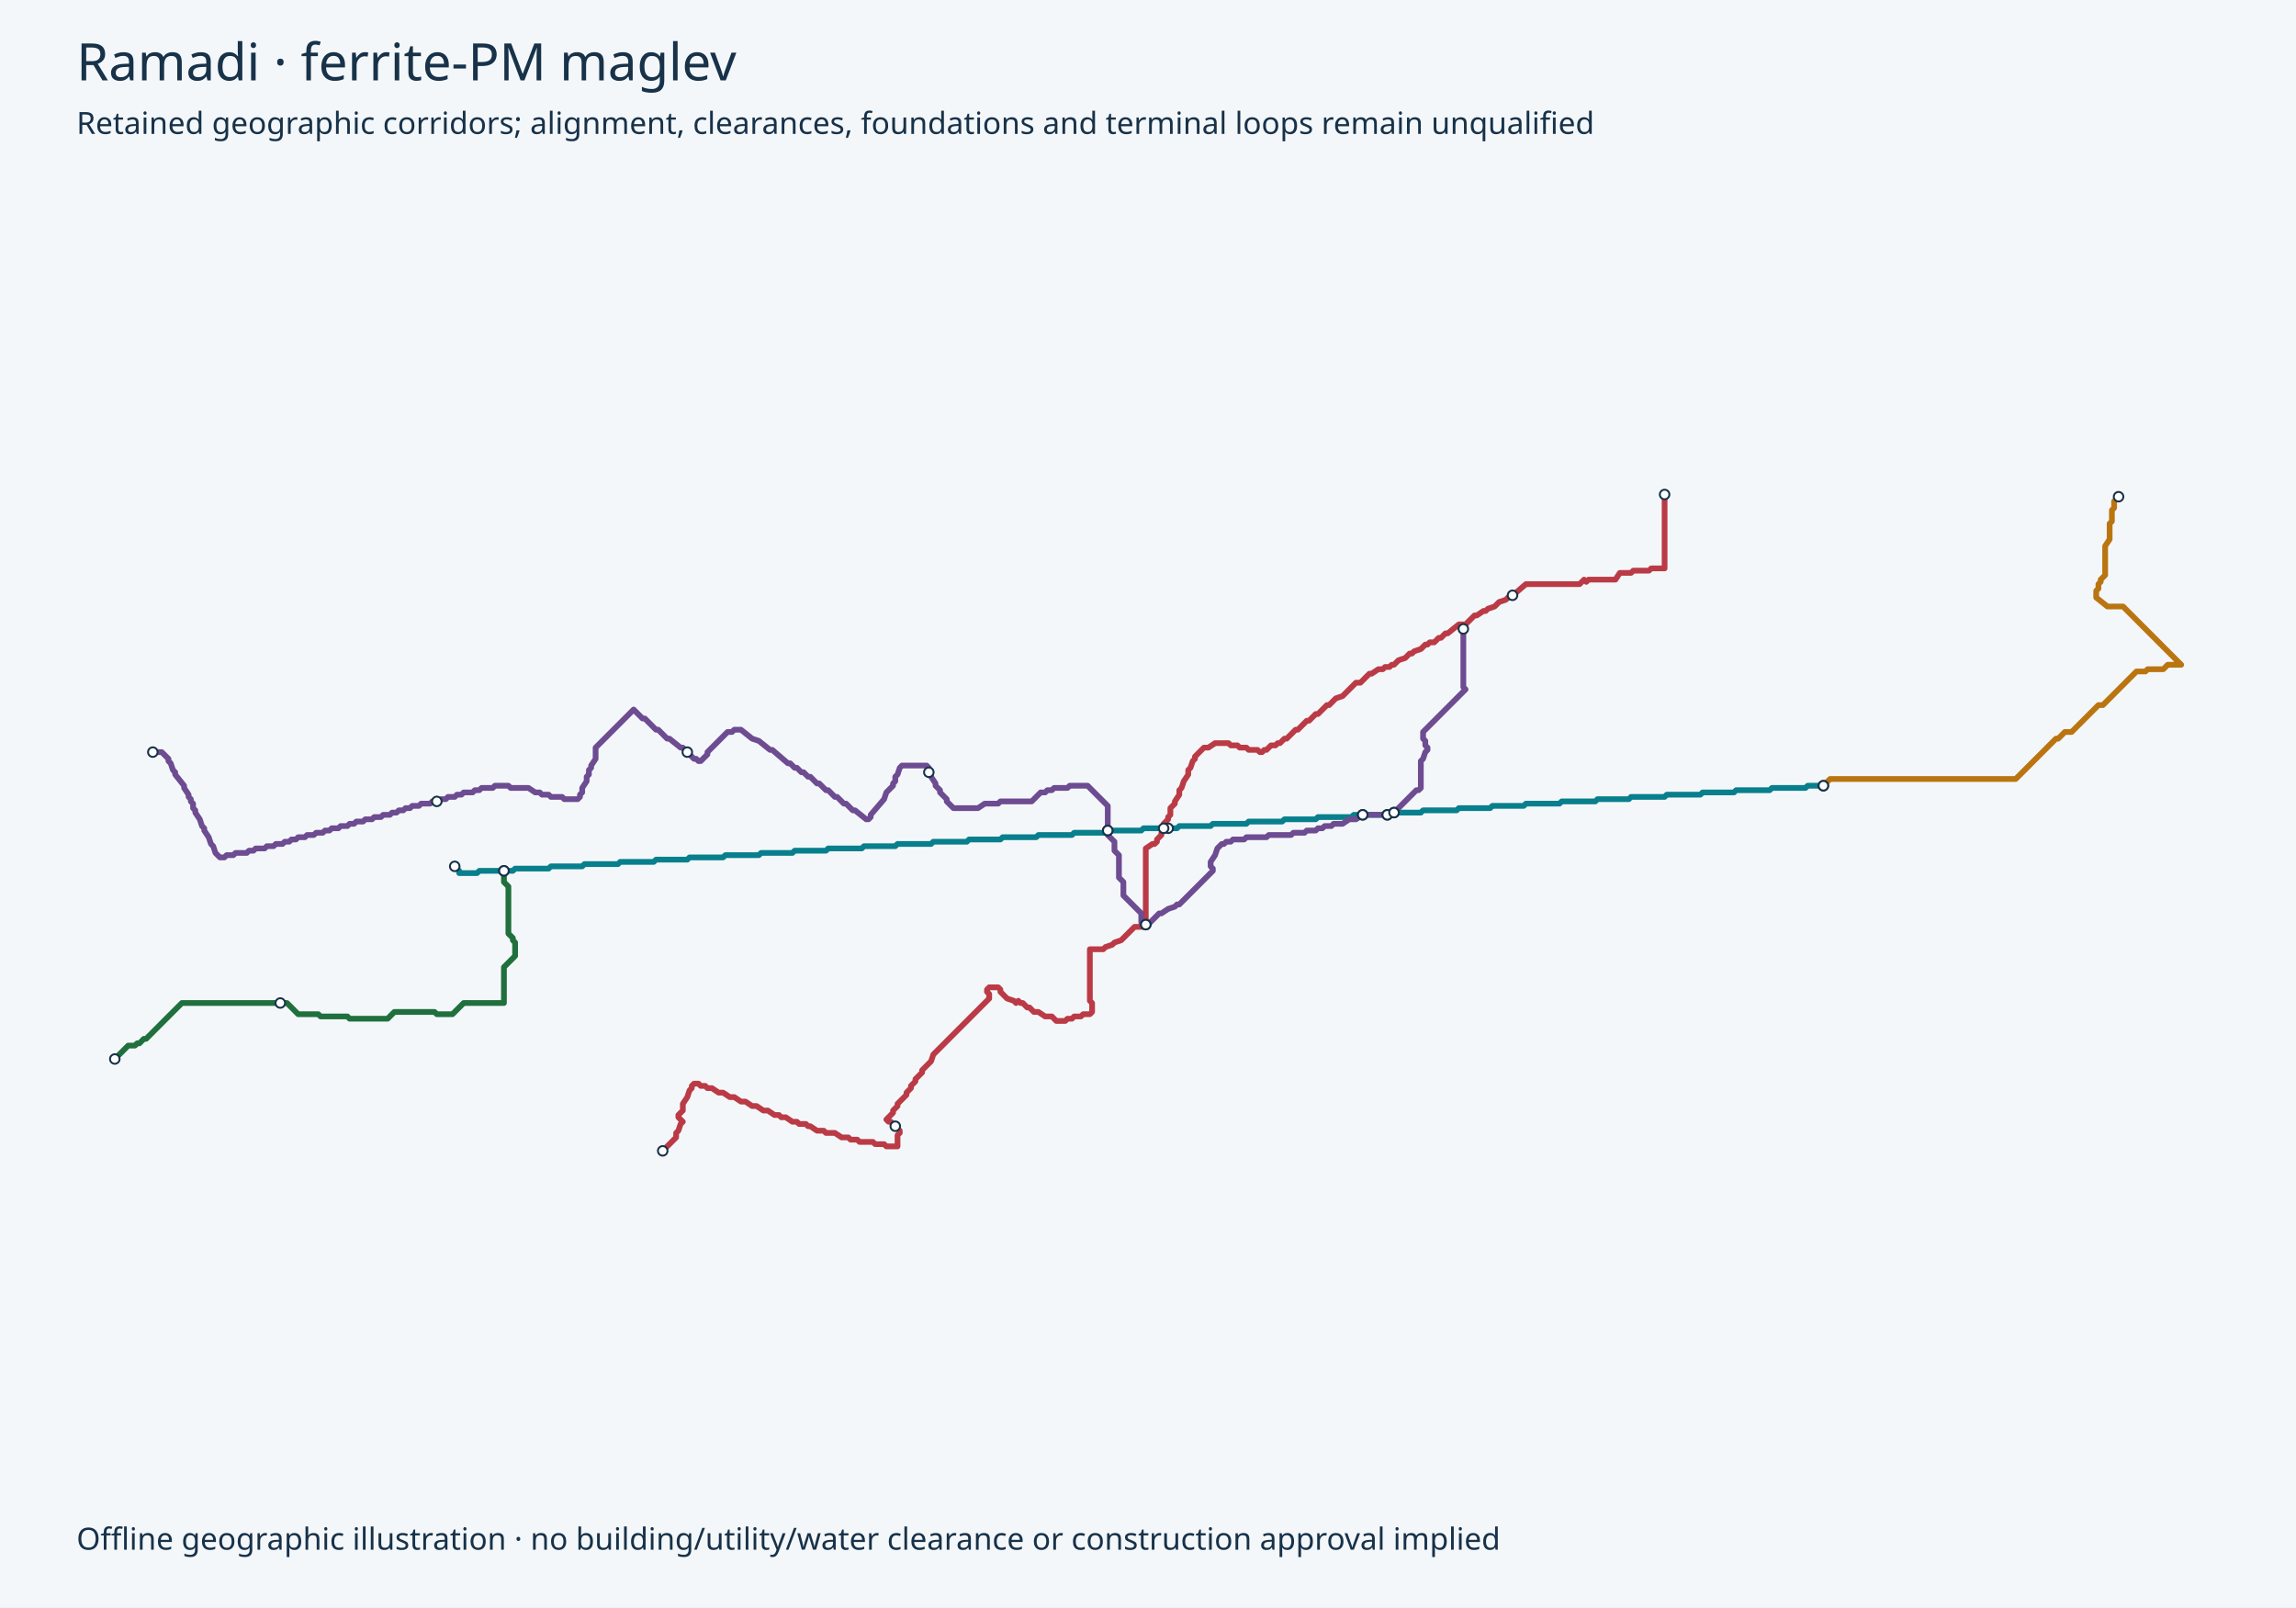
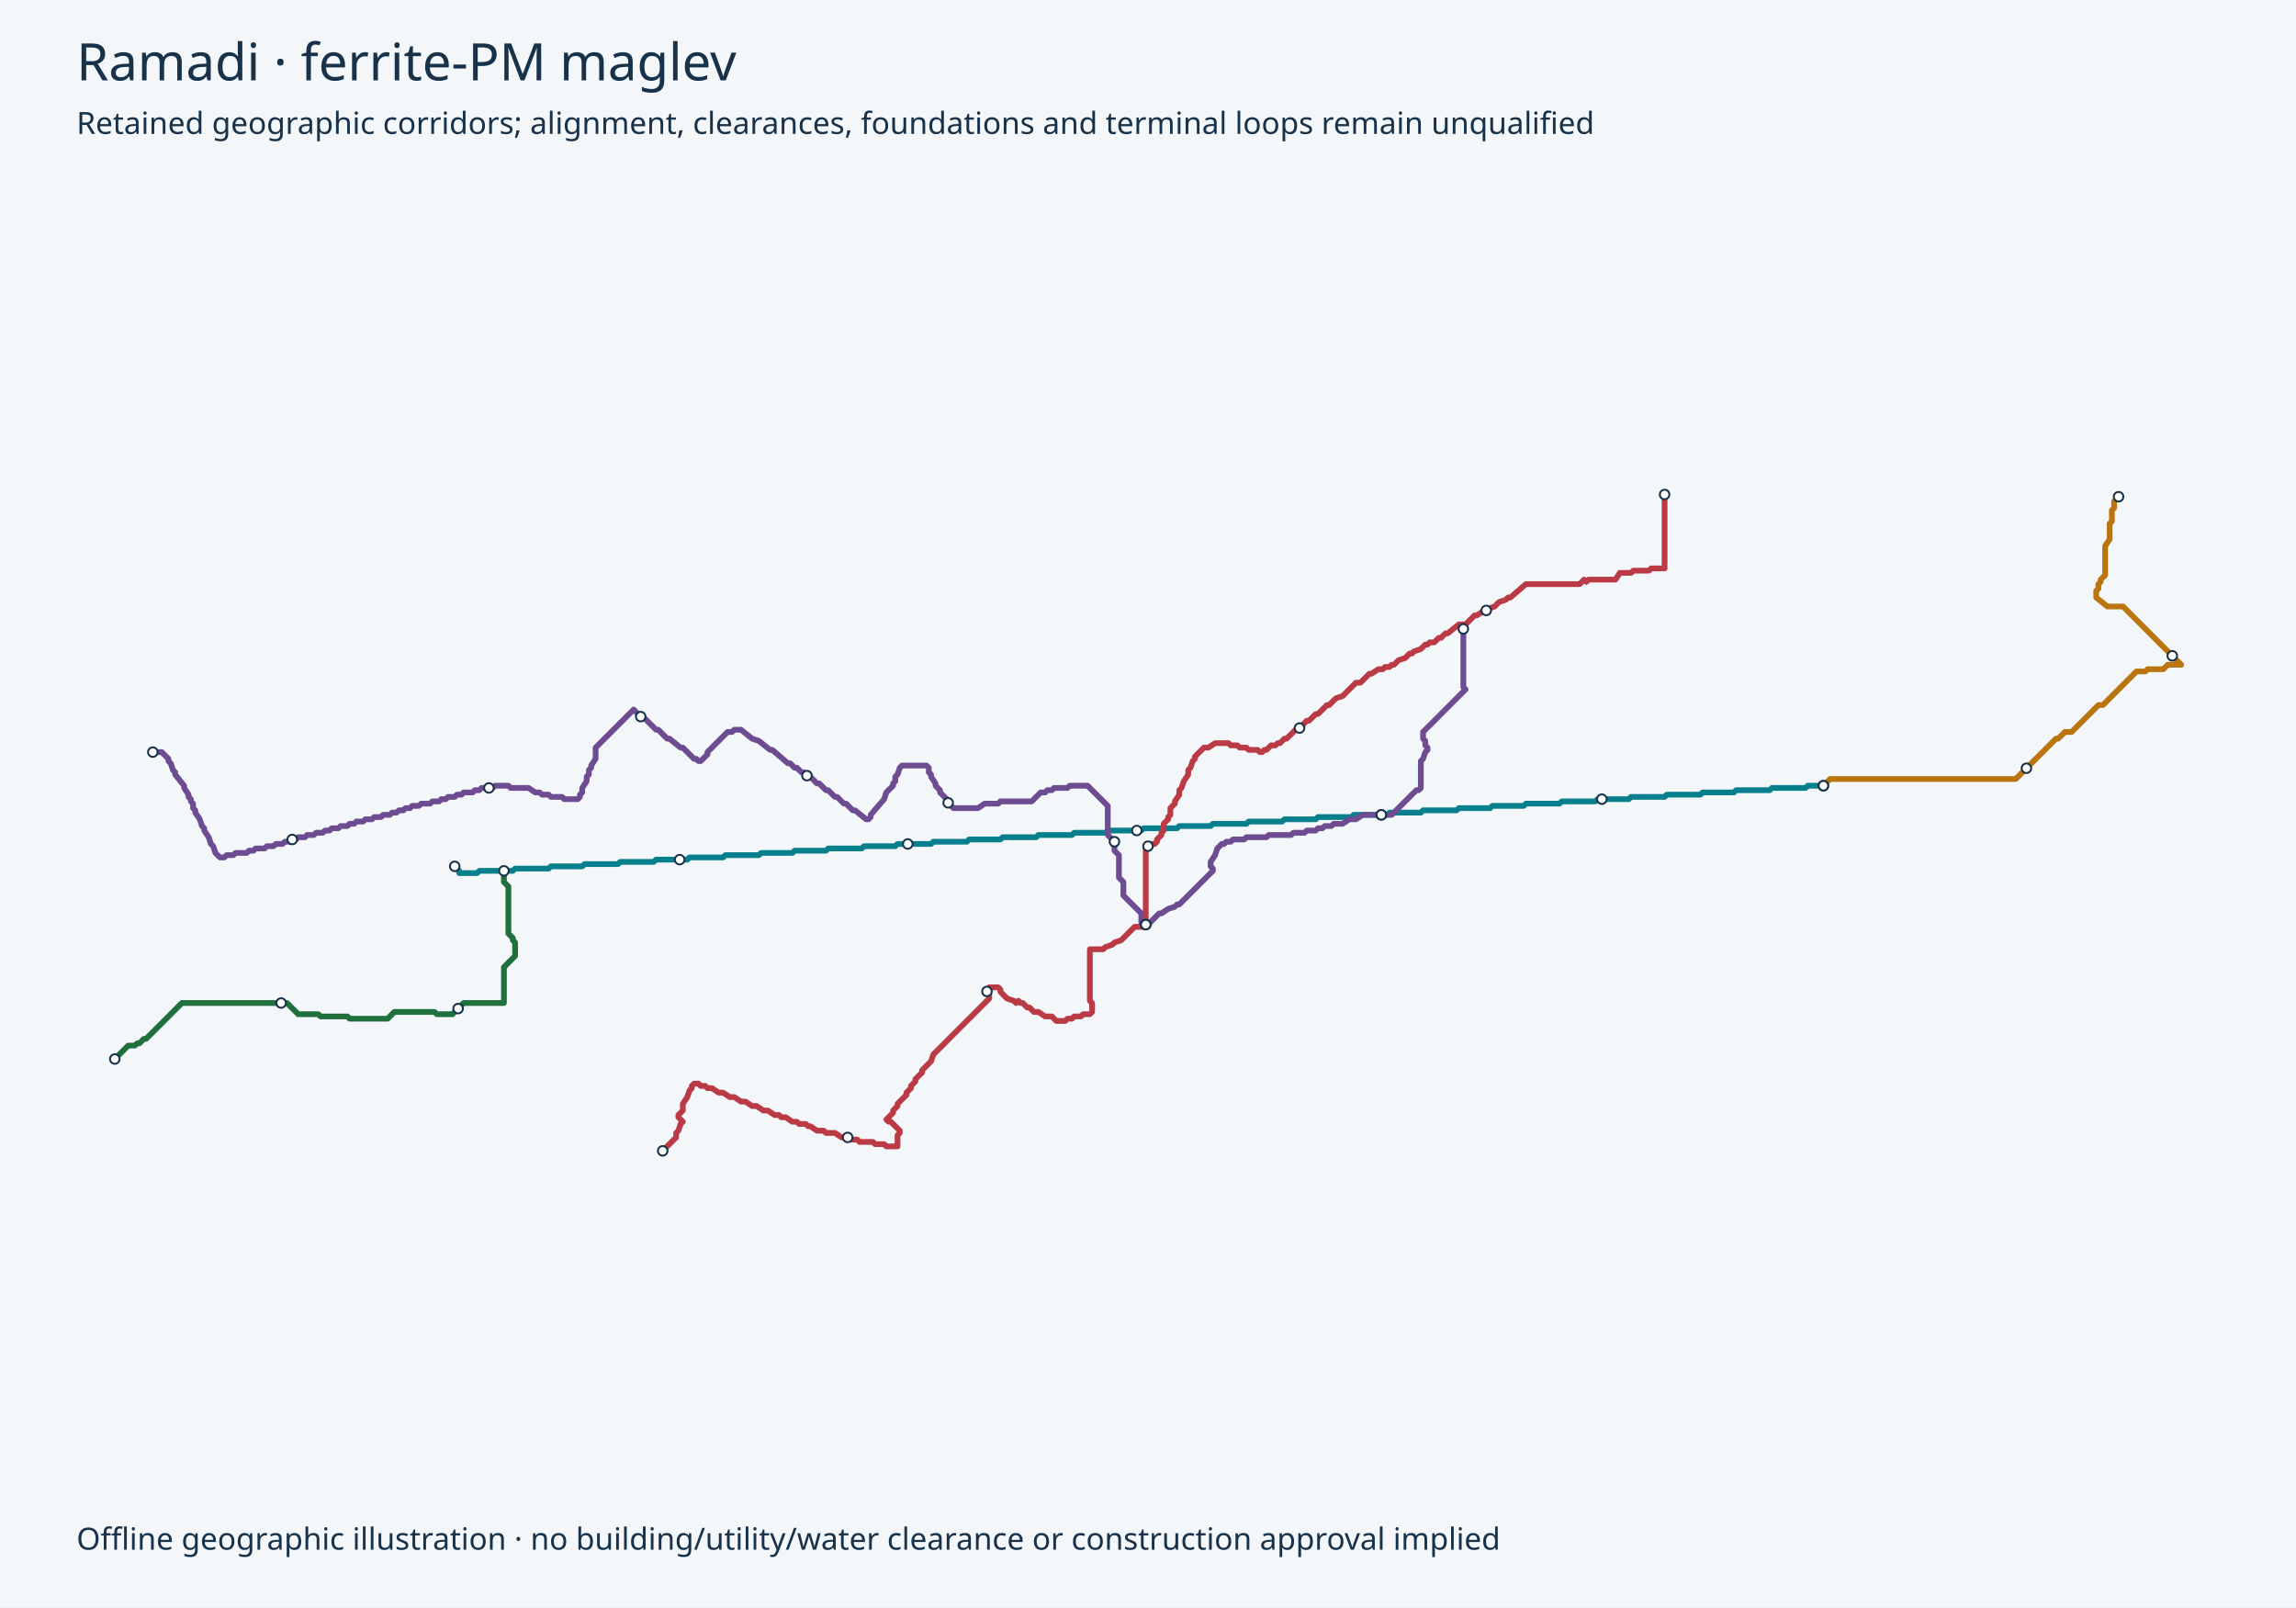
<svg xmlns="http://www.w3.org/2000/svg" width="1200" height="840" viewBox="0 0 1200 840" role="img">
  <rect width="1200" height="840" fill="#f4f7fa" />
  <g font-family="sans-serif" fill="#173249">
    <text x="40" y="42" font-size="27">Ramadi · ferrite-PM maglev</text>
    <text x="40" y="70" font-size="16">Retained geographic corridors; alignment, clearances, foundations and terminal loops remain unqualified</text>
  </g>
  <polyline points="952.99,410.68 944.81,410.68 943.64,411.85 926.10,411.85 924.94,413.02 907.40,413.02 906.23,414.19 889.87,414.19 888.70,415.36 871.17,415.36 870.00,416.53 852.47,416.53 851.30,417.71 834.94,417.71 833.77,418.88 816.23,418.88 815.06,420.05 797.53,420.05 796.36,421.22 780.00,421.22 778.83,422.39 762.47,422.39 761.30,423.56 743.77,423.56 742.60,424.73 726.23,424.73 725.06,425.90 707.53,425.90 706.36,427.07 688.83,427.07 687.66,428.24 671.30,428.24 670.13,429.41 652.60,429.41 651.43,430.59 633.90,430.59 632.73,431.76 616.36,431.76 615.19,432.93 597.66,432.93 596.49,434.10 578.96,434.10 577.79,435.27 561.43,435.27 560.26,436.44 542.73,436.44 541.56,437.61 524.03,437.61 522.86,438.78 506.49,438.78 505.32,439.95 487.79,439.95 486.62,441.12 469.09,441.12 467.92,442.29 451.56,442.29 450.39,443.47 432.86,443.47 431.69,444.64 415.32,444.64 414.16,445.81 397.79,445.81 396.62,446.98 379.09,446.98 377.92,448.15 360.39,448.15 359.22,449.32 342.86,449.32 341.69,450.49 324.16,450.49 322.99,451.66 305.45,451.66 304.29,452.83 287.92,452.83 286.75,454.00 269.22,454.00 268.05,455.17 250.52,455.17 249.35,456.35 240.00,456.35 240.00,455.17 237.66,452.83" stroke="#087f8c" fill="none" stroke-width="3" stroke-linejoin="round" />
  <polyline points="346.36,601.54 353.38,594.51 353.38,592.17 354.55,591.00 355.71,587.49 356.88,586.32 354.55,583.98 354.55,582.80 356.88,580.46 356.88,576.95 359.22,573.44 360.39,569.92 361.56,568.75 361.56,567.58 362.73,566.41 365.06,566.41 366.23,567.58 368.57,567.58 369.74,568.75 372.08,568.75 375.58,571.10 377.92,571.10 381.43,573.44 383.77,573.44 387.27,575.78 389.61,575.78 393.12,578.12 395.45,578.12 398.96,580.46 401.30,580.46 404.81,582.80 407.14,582.80 408.31,583.98 410.65,583.98 414.16,586.32 416.49,586.32 417.66,587.49 421.17,587.49 422.34,588.66 423.51,588.66 427.01,591.00 430.52,591.00 431.69,592.17 436.36,592.17 439.87,594.51 443.38,594.51 444.55,595.68 448.05,595.68 449.22,596.86 456.23,596.86 457.40,598.03 462.08,598.03 463.25,599.20 469.09,599.20 469.09,593.34 470.26,592.17 470.26,591.00 465.58,586.32 464.42,586.32 463.25,585.15 466.75,581.63 466.75,580.46 469.09,578.12 469.09,576.95 473.77,572.27 473.77,571.10 476.10,568.75 476.10,567.58 478.44,565.24 478.44,564.07 481.95,560.56 481.95,559.39 486.62,554.70 487.79,551.19 517.01,521.92 517.01,519.58 515.84,518.40 515.84,517.23 517.01,516.06 521.69,516.06 522.86,517.23 522.86,518.40 526.36,521.92 529.87,523.09 531.04,524.26 532.21,523.09 533.38,524.26 534.55,524.26 536.88,526.60 538.05,526.60 540.39,528.94 542.73,528.94 546.23,531.28 549.74,531.28 552.08,533.63 556.75,533.63 557.92,532.46 560.26,532.46 561.43,531.28 564.94,531.28 566.10,530.11 569.61,530.11 570.78,528.94 570.78,524.26 569.61,523.09 569.61,496.16 576.62,496.16 577.79,494.99 581.30,493.81 582.47,492.64 585.97,491.47 592.99,484.45 598.83,484.45 598.83,443.47 602.34,441.12 603.51,441.12 604.68,439.95 604.68,438.78 607.01,436.44 607.01,435.27 608.18,434.10 608.18,430.59 610.52,428.24 610.52,427.07 611.69,425.90 611.69,422.39 614.03,420.05 614.03,418.88 616.36,415.36 616.36,413.02 617.53,411.85 618.70,408.34 621.04,404.83 621.04,402.48 622.21,401.31 623.38,397.80 624.55,396.63 624.55,395.46 629.22,390.77 631.56,390.77 635.06,388.43 642.08,388.43 643.25,389.60 646.75,389.60 647.92,390.77 651.43,390.77 652.60,391.95 657.27,391.95 658.44,393.12 659.61,393.12 660.78,391.95 661.95,391.95 664.29,389.60 666.62,389.60 667.79,388.43 668.96,388.43 671.30,386.09 672.47,386.09 677.14,381.41 678.31,381.41 682.99,376.72 684.16,376.72 687.66,373.21 688.83,373.21 693.51,368.53 694.68,368.53 698.18,365.01 701.69,363.84 708.70,356.82 711.04,356.82 715.71,352.13 716.88,352.13 720.39,349.79 722.73,349.79 723.90,348.62 726.23,348.62 727.40,347.45 728.57,347.45 730.91,345.11 734.42,343.94 736.75,341.60 737.92,341.60 739.09,340.42 742.60,339.25 744.94,336.91 746.10,336.91 747.27,335.74 749.61,335.74 751.95,333.40 753.12,333.40 755.45,331.06 756.62,331.06 762.47,326.37 765.97,326.37 770.65,321.69 771.82,321.69 775.32,319.35 776.49,319.35 777.66,318.18 781.17,317.01 783.51,314.66 787.01,313.49 788.18,312.32 789.35,312.32 797.53,305.30 825.58,305.30 827.92,302.96 829.09,304.13 830.26,302.96 844.29,302.96 846.62,299.44 852.47,299.44 853.64,298.27 861.82,298.27 862.99,297.10 870.00,297.10 870.00,258.46" stroke="#ba3b46" fill="none" stroke-width="3" stroke-linejoin="round" />
  <polyline points="79.87,393.12 84.55,393.12 88.05,396.63 88.05,397.80 89.22,398.97 90.39,402.48 91.56,403.65 91.56,404.83 96.23,410.68 96.23,411.85 98.57,415.36 98.57,416.53 99.74,417.71 99.74,418.88 100.91,420.05 100.91,422.39 102.08,423.56 102.08,424.73 104.42,428.24 105.58,431.76 106.75,432.93 106.75,434.10 109.09,437.61 110.26,441.12 111.43,442.29 112.60,445.81 114.94,448.15 117.27,448.15 118.44,446.98 121.95,446.98 123.12,445.81 128.96,445.81 130.13,444.64 132.47,444.64 133.64,443.47 138.31,443.47 139.48,442.29 142.99,442.29 144.16,441.12 147.66,441.12 148.83,439.95 151.17,439.95 152.34,438.78 154.68,438.78 155.84,437.61 159.35,437.61 160.52,436.44 164.03,436.44 165.19,435.27 168.70,435.27 169.87,434.10 172.21,434.10 173.38,432.93 176.88,432.93 178.05,431.76 181.56,431.76 182.73,430.59 185.06,430.59 186.23,429.41 189.74,429.41 190.91,428.24 194.42,428.24 195.58,427.07 199.09,427.07 200.26,425.90 203.77,425.90 204.94,424.73 207.27,424.73 208.44,423.56 210.78,423.56 211.95,422.39 214.29,422.39 215.45,421.22 218.96,421.22 220.13,420.05 224.81,420.05 225.97,418.88 229.48,418.88 230.65,417.71 232.99,417.71 234.16,416.53 237.66,416.53 238.83,415.36 241.17,415.36 242.34,414.19 247.01,414.19 248.18,413.02 250.52,413.02 251.69,411.85 257.53,411.85 258.70,410.68 265.71,410.68 266.88,411.85 276.23,411.85 279.74,414.19 282.08,414.19 283.25,415.36 286.75,415.36 287.92,416.53 293.77,416.53 294.94,417.71 301.95,417.71 303.12,416.53 303.12,415.36 304.29,414.19 304.29,411.85 306.62,408.34 306.62,406.00 307.79,404.83 307.79,402.48 308.96,401.31 308.96,400.14 311.30,396.63 311.30,390.77 331.17,370.87 335.84,375.55 337.01,375.55 342.86,381.41 344.03,381.41 348.70,386.09 349.87,386.09 355.71,390.77 356.88,390.77 362.73,396.63 363.90,396.63 365.06,397.80 366.23,397.80 367.40,396.63 369.74,394.29 369.74,393.12 380.26,382.58 382.60,382.58 383.77,381.41 387.27,381.41 393.12,386.09 396.62,387.26 402.47,391.95 403.64,391.95 411.82,398.97 412.99,398.97 415.32,401.31 416.49,401.31 418.83,403.65 420.00,403.65 422.34,406.00 423.51,406.00 427.01,409.51 428.18,409.51 431.69,413.02 432.86,413.02 436.36,416.53 437.53,416.53 441.04,420.05 442.21,420.05 445.71,423.56 446.88,423.56 452.73,428.24 453.90,428.24 455.06,427.07 455.06,425.90 462.08,417.71 463.25,414.19 466.75,410.68 466.75,409.51 467.92,408.34 467.92,406.00 469.09,404.83 470.26,401.31 471.43,400.14 484.29,400.14 485.45,401.31 485.45,403.65 486.62,404.83 486.62,406.00 488.96,409.51 488.96,410.68 491.30,413.02 491.30,414.19 494.81,417.71 494.81,418.88 498.31,422.39 511.17,422.39 514.68,420.05 521.69,420.05 522.86,418.88 539.22,418.88 543.90,414.19 546.23,414.19 547.40,413.02 549.74,413.02 550.91,411.85 557.92,411.85 559.09,410.68 568.44,410.68 578.96,421.22 578.96,436.44 582.47,439.95 582.47,444.64 584.81,446.98 584.81,458.69 587.14,461.03 587.14,468.05 596.49,477.42 596.49,482.11 597.66,483.28 600.00,483.28 605.84,477.42 607.01,477.42 610.52,475.08 614.03,473.91 615.19,472.74 616.36,472.74 633.90,455.17 633.90,454.00 632.73,452.83 632.73,450.49 635.06,446.98 636.23,443.47 638.57,441.12 639.74,441.12 640.91,439.95 643.25,439.95 644.42,438.78 650.26,438.78 651.43,437.61 661.95,437.61 663.12,436.44 674.81,436.44 675.97,435.27 681.82,435.27 682.99,434.10 687.66,434.10 688.83,432.93 691.17,432.93 692.34,431.76 695.84,431.76 697.01,430.59 701.69,430.59 705.19,428.24 708.70,428.24 712.21,425.90 727.40,425.90 740.26,413.02 741.43,413.02 742.60,411.85 742.60,397.80 743.77,396.63 744.94,393.12 746.10,391.95 746.10,390.77 744.94,389.60 744.94,387.26 743.77,386.09 743.77,382.58 765.97,360.33 764.81,359.16 764.81,328.72" stroke="#6d4c91" fill="none" stroke-width="3" stroke-linejoin="round" />
  <polyline points="952.99,410.68 956.49,407.17 1053.51,407.17 1074.55,386.09 1075.71,386.09 1079.22,382.58 1082.73,382.58 1096.75,368.53 1099.09,368.53 1116.62,350.96 1121.30,350.96 1122.47,349.79 1130.65,349.79 1132.99,347.45 1140.00,347.45 1109.61,317.01 1101.43,317.01 1095.58,312.32 1095.58,308.81 1096.75,307.64 1096.75,305.30 1097.92,304.13 1097.92,302.96 1100.26,300.61 1100.26,285.39 1102.60,281.88 1102.60,273.68 1103.77,272.51 1103.77,266.66 1104.94,265.49 1104.94,261.97 1107.27,259.63" stroke="#ba7510" fill="none" stroke-width="3" stroke-linejoin="round" />
  <polyline points="263.38,455.17 263.38,461.03 265.71,463.37 265.71,487.96 268.05,490.30 268.05,491.47 269.22,492.64 269.22,499.67 263.38,505.52 263.38,524.26 242.34,524.26 236.49,530.11 228.31,530.11 227.14,528.94 206.10,528.94 202.60,532.46 182.73,532.46 181.56,531.28 167.53,531.28 166.36,530.11 155.84,530.11 150.00,524.26 95.06,524.26 76.36,542.99 75.19,542.99 72.86,545.34 71.69,545.34 70.52,546.51 67.01,546.51 60.00,553.53" stroke="#20703d" fill="none" stroke-width="3" stroke-linejoin="round" />
  <circle cx="952.99" cy="410.68" r="2.5" fill="white" stroke="#173249" />
-   <circle cx="728.57" cy="424.73" r="2.5" fill="white" stroke="#173249" />
-   <circle cx="725.06" cy="425.90" r="2.5" fill="white" stroke="#173249" />
-   <circle cx="712.21" cy="425.90" r="2.5" fill="white" stroke="#173249" />
-   <circle cx="610.52" cy="432.93" r="2.5" fill="white" stroke="#173249" />
-   <circle cx="578.96" cy="434.10" r="2.5" fill="white" stroke="#173249" />
-   <circle cx="263.38" cy="455.17" r="2.5" fill="white" stroke="#173249" />
+   <circle cx="837.22" cy="417.71" r="2.5" fill="white" stroke="#173249" />
+   <circle cx="721.95" cy="425.90" r="2.5" fill="white" stroke="#173249" />
+   <circle cx="594.16" cy="434.10" r="2.5" fill="white" stroke="#173249" />
+   <circle cx="474.45" cy="441.12" r="2.5" fill="white" stroke="#173249" />
+   <circle cx="355.23" cy="449.32" r="2.5" fill="white" stroke="#173249" />
  <circle cx="237.66" cy="452.83" r="2.5" fill="white" stroke="#173249" />
  <circle cx="346.36" cy="601.54" r="2.5" fill="white" stroke="#173249" />
-   <circle cx="467.92" cy="588.66" r="2.5" fill="white" stroke="#173249" />
+   <circle cx="443.03" cy="594.51" r="2.5" fill="white" stroke="#173249" />
+   <circle cx="515.84" cy="518.21" r="2.5" fill="white" stroke="#173249" />
  <circle cx="598.83" cy="483.28" r="2.5" fill="white" stroke="#173249" />
-   <circle cx="608.18" cy="432.93" r="2.5" fill="white" stroke="#173249" />
-   <circle cx="790.52" cy="311.15" r="2.5" fill="white" stroke="#173249" />
+   <circle cx="600.00" cy="442.29" r="2.5" fill="white" stroke="#173249" />
+   <circle cx="679.19" cy="380.53" r="2.5" fill="white" stroke="#173249" />
+   <circle cx="776.78" cy="319.06" r="2.5" fill="white" stroke="#173249" />
  <circle cx="870.00" cy="258.46" r="2.5" fill="white" stroke="#173249" />
  <circle cx="79.87" cy="393.12" r="2.5" fill="white" stroke="#173249" />
-   <circle cx="228.31" cy="418.88" r="2.5" fill="white" stroke="#173249" />
-   <circle cx="359.22" cy="393.12" r="2.5" fill="white" stroke="#173249" />
-   <circle cx="485.45" cy="403.65" r="2.5" fill="white" stroke="#173249" />
-   <circle cx="578.96" cy="434.10" r="2.5" fill="white" stroke="#173249" />
+   <circle cx="152.73" cy="438.78" r="2.5" fill="white" stroke="#173249" />
+   <circle cx="255.53" cy="411.85" r="2.5" fill="white" stroke="#173249" />
+   <circle cx="334.86" cy="374.57" r="2.5" fill="white" stroke="#173249" />
+   <circle cx="421.76" cy="405.41" r="2.5" fill="white" stroke="#173249" />
+   <circle cx="495.55" cy="419.63" r="2.5" fill="white" stroke="#173249" />
+   <circle cx="582.47" cy="439.95" r="2.5" fill="white" stroke="#173249" />
  <circle cx="598.83" cy="483.28" r="2.5" fill="white" stroke="#173249" />
-   <circle cx="712.21" cy="425.90" r="2.5" fill="white" stroke="#173249" />
-   <circle cx="725.06" cy="425.90" r="2.5" fill="white" stroke="#173249" />
-   <circle cx="728.57" cy="424.73" r="2.5" fill="white" stroke="#173249" />
+   <circle cx="721.95" cy="425.90" r="2.5" fill="white" stroke="#173249" />
  <circle cx="764.81" cy="328.72" r="2.5" fill="white" stroke="#173249" />
  <circle cx="952.99" cy="410.68" r="2.5" fill="white" stroke="#173249" />
+   <circle cx="1059.11" cy="401.55" r="2.5" fill="white" stroke="#173249" />
+   <circle cx="1135.34" cy="342.78" r="2.5" fill="white" stroke="#173249" />
  <circle cx="1107.27" cy="259.63" r="2.5" fill="white" stroke="#173249" />
  <circle cx="263.38" cy="455.17" r="2.5" fill="white" stroke="#173249" />
-   <circle cx="146.49" cy="524.26" r="2.5" fill="white" stroke="#173249" />
+   <circle cx="239.43" cy="527.17" r="2.5" fill="white" stroke="#173249" />
+   <circle cx="146.93" cy="524.26" r="2.5" fill="white" stroke="#173249" />
  <circle cx="60.00" cy="553.53" r="2.5" fill="white" stroke="#173249" />
  <text x="40" y="810" font-family="sans-serif" font-size="16" fill="#173249">Offline geographic illustration · no building/utility/water clearance or construction approval implied</text>
</svg>
